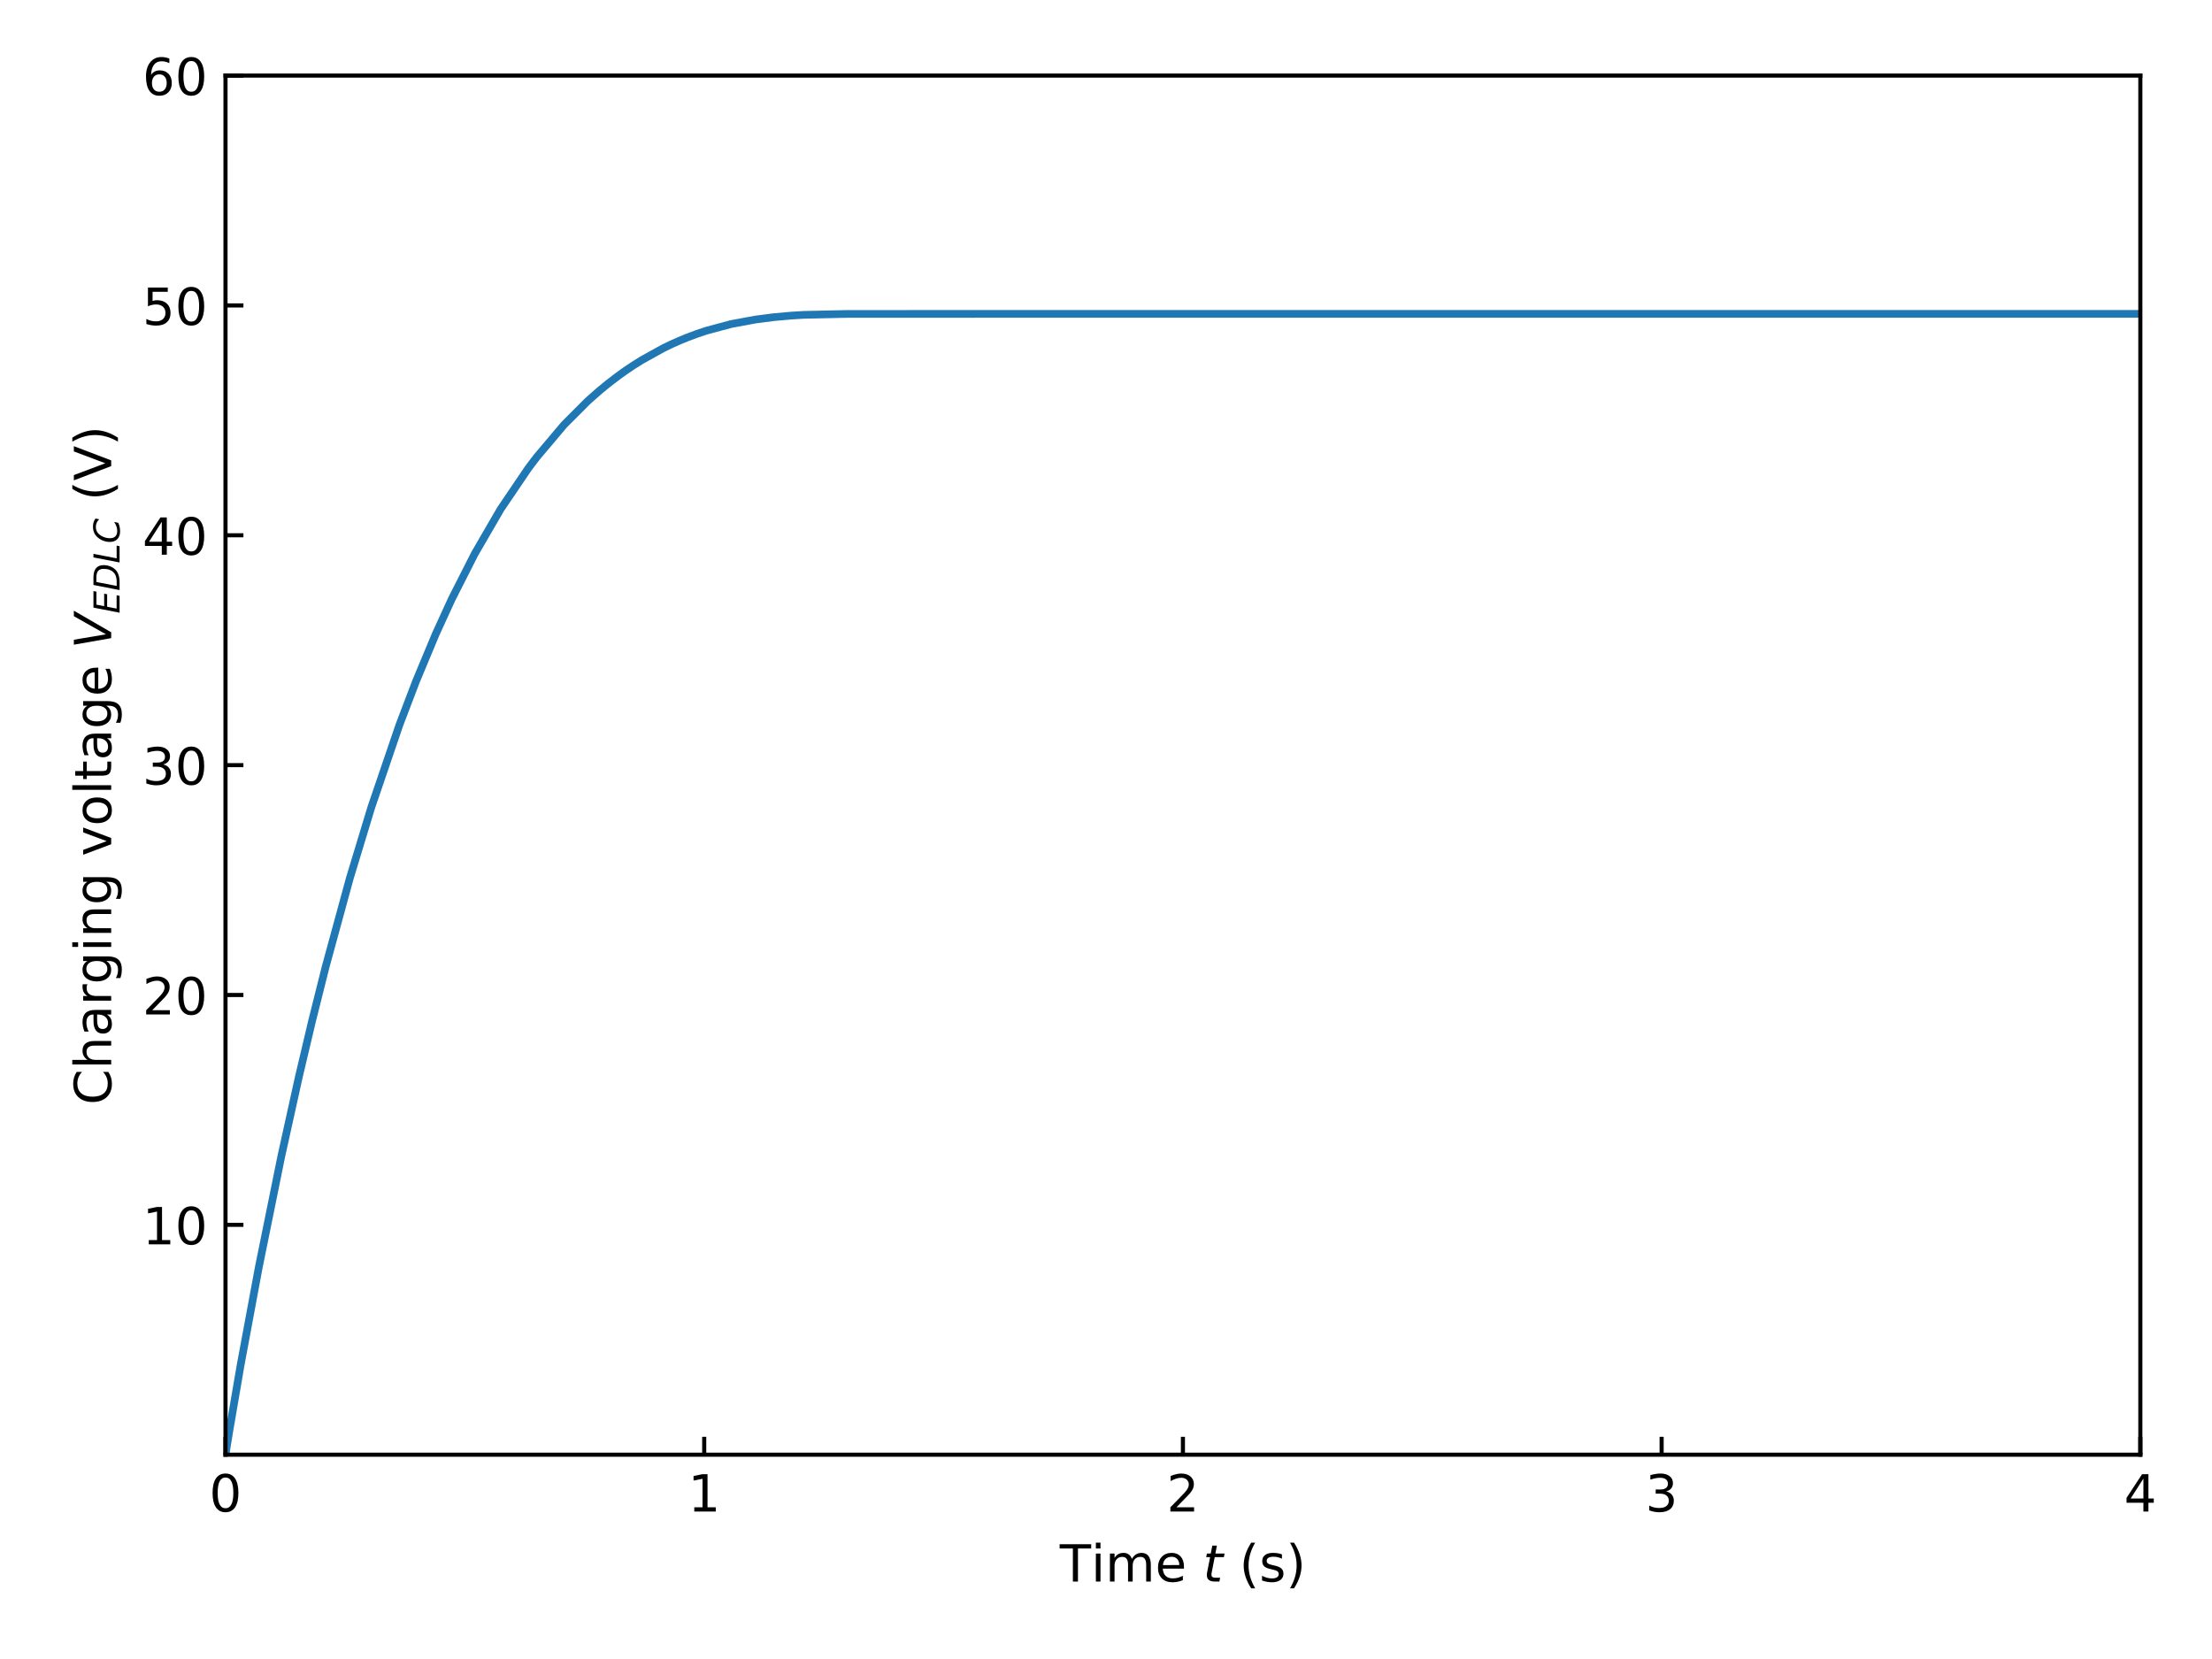
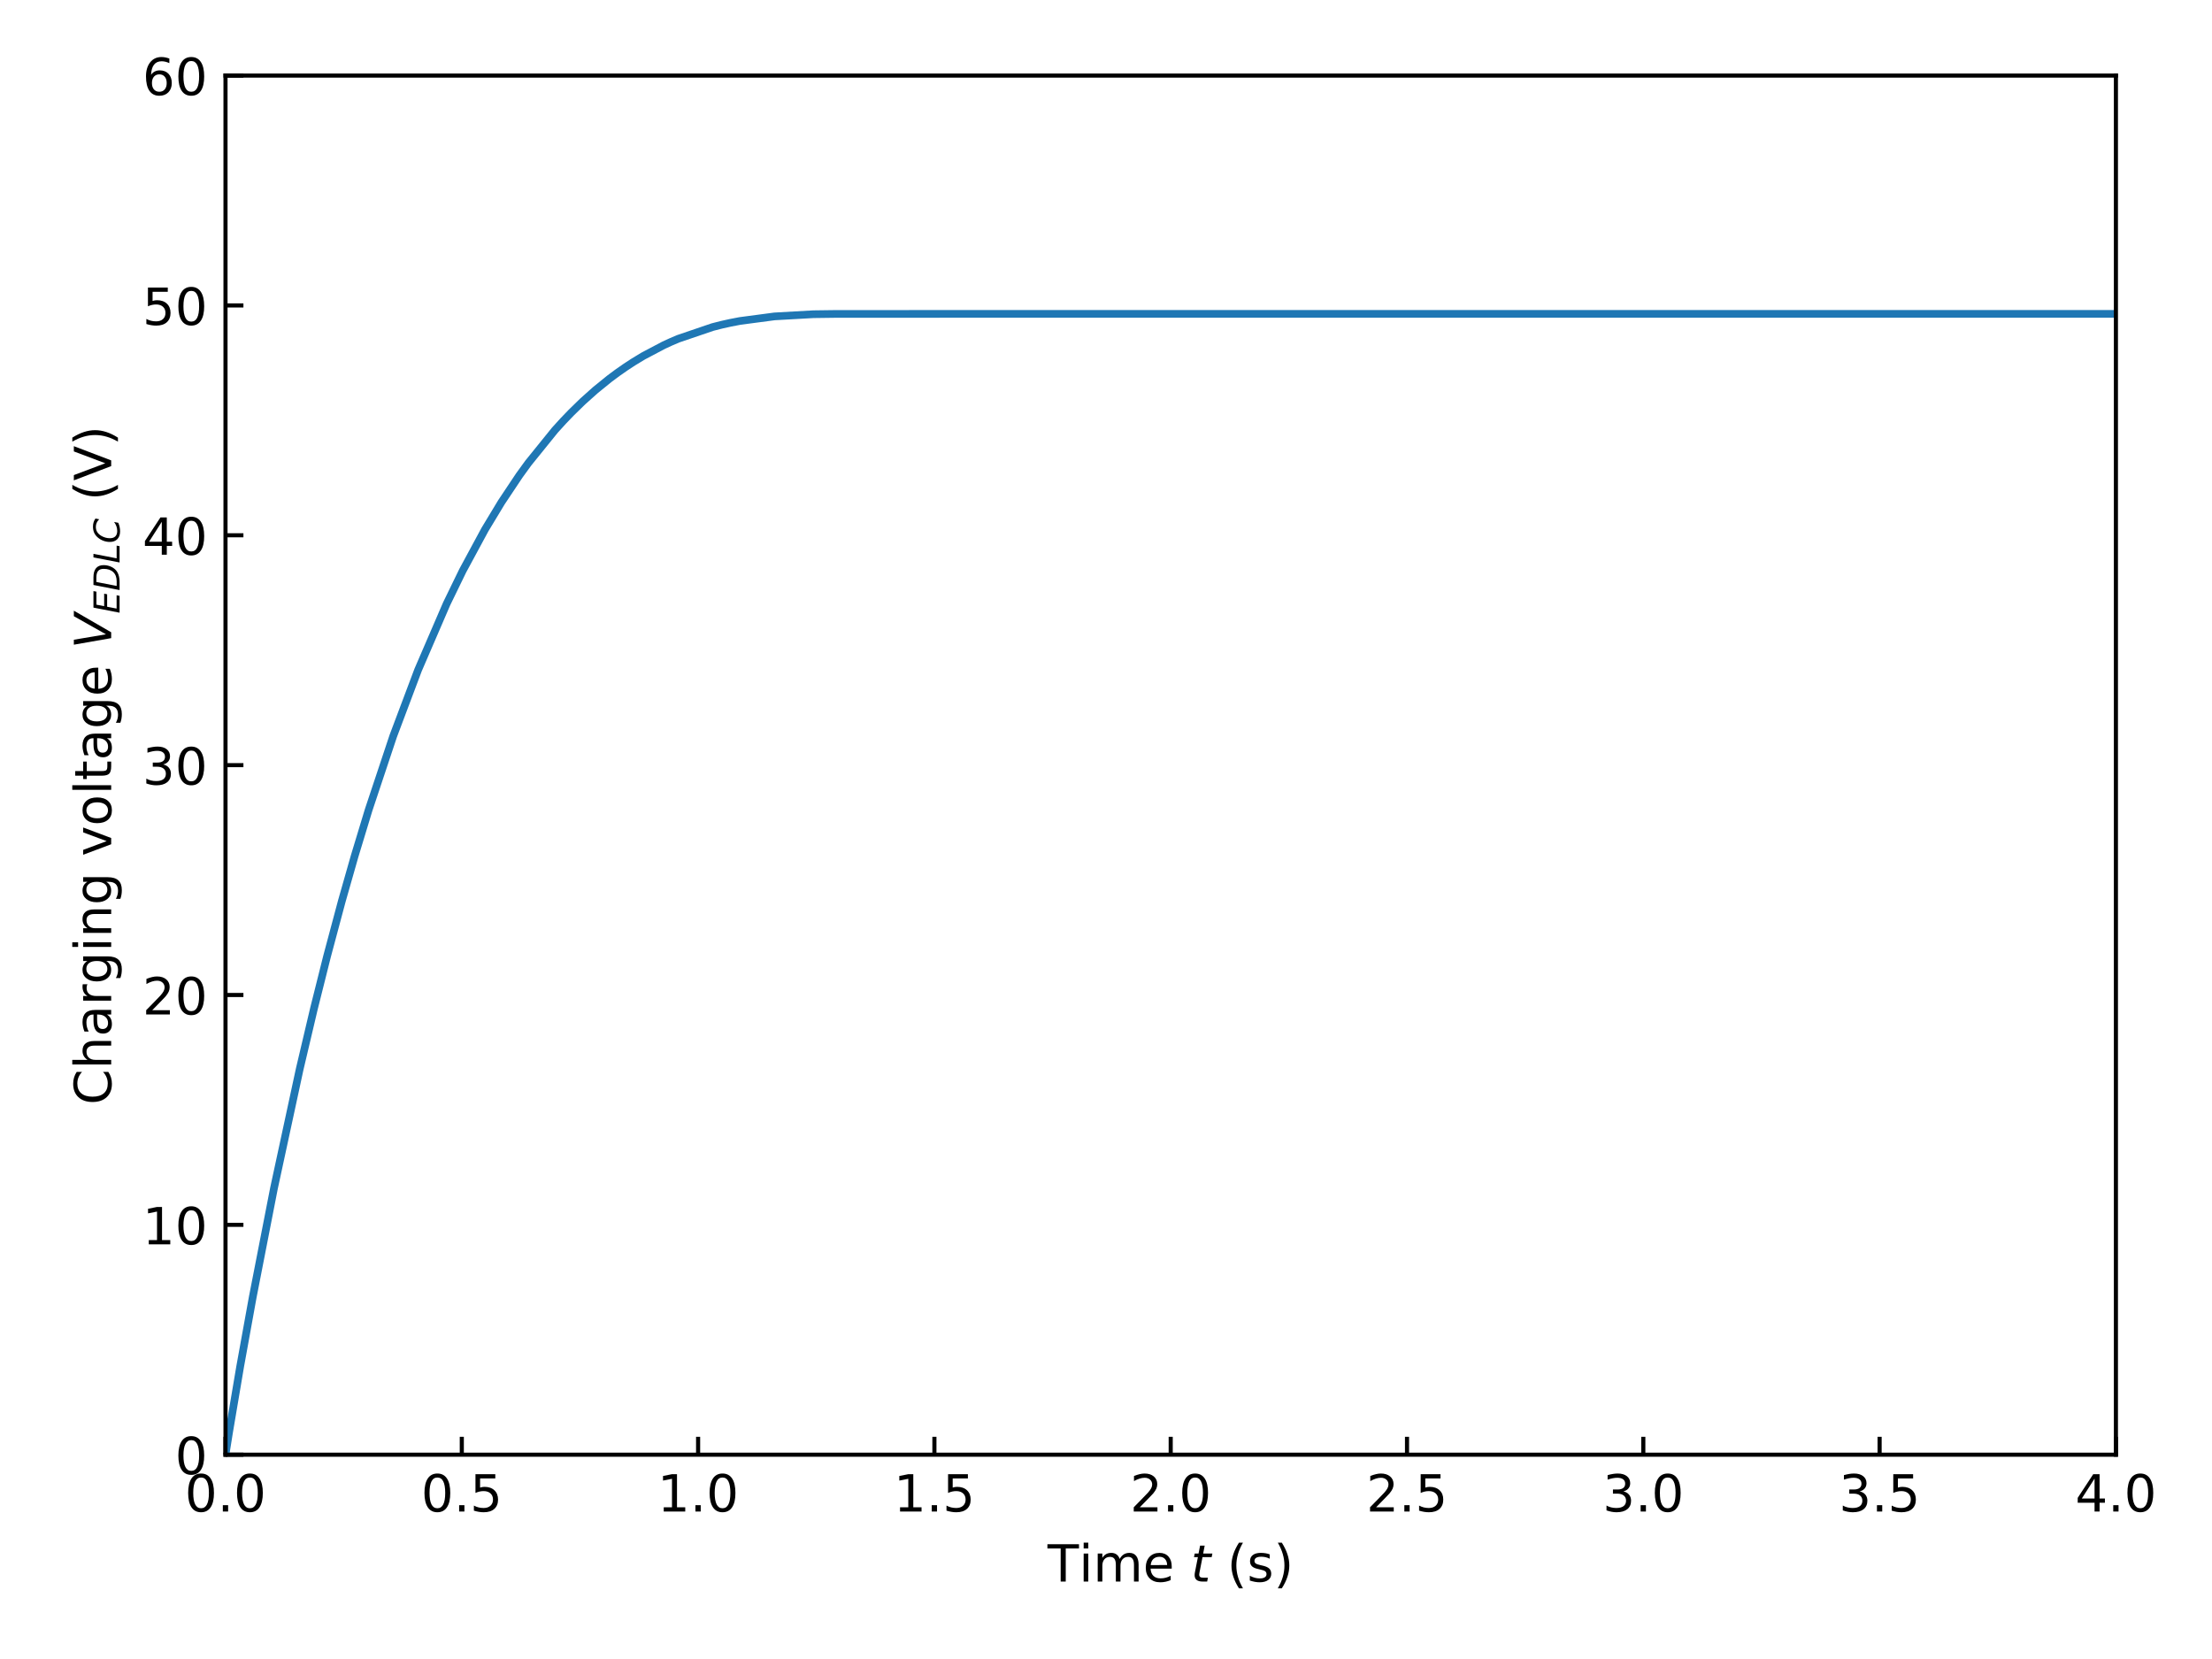
<svg xmlns="http://www.w3.org/2000/svg" xmlns:xlink="http://www.w3.org/1999/xlink" width="432pt" height="324pt" viewBox="0 0 432 324" version="1.1">
  <defs>
    <style type="text/css">*{stroke-linejoin: round; stroke-linecap: butt}</style>
  </defs>
  <g id="figure_1">
    <g id="patch_1">
      <path d="M 0 324  L 432 324  L 432 0  L 0 0  z " style="fill: #ffffff" />
    </g>
    <g id="axes_1">
      <g id="patch_2">
-         <path d="M 44.04 284.1  L 418.005 284.1  L 418.005 14.76  L 44.04 14.76  z " style="fill: #ffffff" />
+         <path d="M 44.04 284.1  L 413.235 284.1  L 413.235 14.76  L 44.04 14.76  z " style="fill: #ffffff" />
      </g>
      <g id="matplotlib.axis_1">
        <g id="xtick_1">
          <g id="line2d_1">
            <defs>
-               <path id="m09f9d33867" d="M 0 0  L 0 -3.5  " style="stroke: #000000; stroke-width: 0.8" />
+               <path id="m2188631bed" d="M 0 0  L 0 -3.5  " style="stroke: #000000; stroke-width: 0.8" />
            </defs>
            <g>
-               <use xlink:href="#m09f9d33867" x="44.04" y="284.1" style="stroke: #000000; stroke-width: 0.8" />
+               <use xlink:href="#m2188631bed" x="44.04" y="284.1" style="stroke: #000000; stroke-width: 0.8" />
            </g>
          </g>
          <g id="text_1">
-             <g transform="translate(40.85875 295.1984) scale(0.1 -0.1)">
+             <g transform="translate(36.08844 295.1984) scale(0.1 -0.1)">
              <defs>
                <path id="DejaVuSans-30" d="M 2034 4250  Q 1547 4250 1301 3770  Q 1056 3291 1056 2328  Q 1056 1369 1301 889  Q 1547 409 2034 409  Q 2525 409 2770 889  Q 3016 1369 3016 2328  Q 3016 3291 2770 3770  Q 2525 4250 2034 4250  z M 2034 4750  Q 2819 4750 3233 4129  Q 3647 3509 3647 2328  Q 3647 1150 3233 529  Q 2819 -91 2034 -91  Q 1250 -91 836 529  Q 422 1150 422 2328  Q 422 3509 836 4129  Q 1250 4750 2034 4750  z " transform="scale(0.015625)" />
+                 <path id="DejaVuSans-2e" d="M 684 794  L 1344 794  L 1344 0  L 684 0  L 684 794  z " transform="scale(0.015625)" />
              </defs>
              <use xlink:href="#DejaVuSans-30" />
+               <use xlink:href="#DejaVuSans-2e" transform="translate(63.62305 0)" />
+               <use xlink:href="#DejaVuSans-30" transform="translate(95.41016 0)" />
            </g>
          </g>
        </g>
        <g id="xtick_2">
          <g id="line2d_2">
            <g>
-               <use xlink:href="#m09f9d33867" x="137.531" y="284.1" style="stroke: #000000; stroke-width: 0.8" />
+               <use xlink:href="#m2188631bed" x="90.189" y="284.1" style="stroke: #000000; stroke-width: 0.8" />
            </g>
          </g>
          <g id="text_2">
-             <g transform="translate(134.35 295.1984) scale(0.1 -0.1)">
-               <defs>
-                 <path id="DejaVuSans-31" d="M 794 531  L 1825 531  L 1825 4091  L 703 3866  L 703 4441  L 1819 4666  L 2450 4666  L 2450 531  L 3481 531  L 3481 0  L 794 0  L 794 531  z " transform="scale(0.015625)" />
-               </defs>
-               <use xlink:href="#DejaVuSans-31" />
+             <g transform="translate(82.23781 295.1984) scale(0.1 -0.1)">
+               <defs>
+                 <path id="DejaVuSans-35" d="M 691 4666  L 3169 4666  L 3169 4134  L 1269 4134  L 1269 2991  Q 1406 3038 1543 3061  Q 1681 3084 1819 3084  Q 2600 3084 3056 2656  Q 3513 2228 3513 1497  Q 3513 744 3044 326  Q 2575 -91 1722 -91  Q 1428 -91 1123 -41  Q 819 9 494 109  L 494 744  Q 775 591 1075 516  Q 1375 441 1709 441  Q 2250 441 2565 725  Q 2881 1009 2881 1497  Q 2881 1984 2565 2268  Q 2250 2553 1709 2553  Q 1456 2553 1204 2497  Q 953 2441 691 2322  L 691 4666  z " transform="scale(0.015625)" />
+               </defs>
+               <use xlink:href="#DejaVuSans-30" />
+               <use xlink:href="#DejaVuSans-2e" transform="translate(63.62305 0)" />
+               <use xlink:href="#DejaVuSans-35" transform="translate(95.41016 0)" />
            </g>
          </g>
        </g>
        <g id="xtick_3">
          <g id="line2d_3">
            <g>
-               <use xlink:href="#m09f9d33867" x="231.023" y="284.1" style="stroke: #000000; stroke-width: 0.8" />
+               <use xlink:href="#m2188631bed" x="136.339" y="284.1" style="stroke: #000000; stroke-width: 0.8" />
            </g>
          </g>
          <g id="text_3">
-             <g transform="translate(227.8413 295.1984) scale(0.1 -0.1)">
-               <defs>
-                 <path id="DejaVuSans-32" d="M 1228 531  L 3431 531  L 3431 0  L 469 0  L 469 531  Q 828 903 1448 1529  Q 2069 2156 2228 2338  Q 2531 2678 2651 2914  Q 2772 3150 2772 3378  Q 2772 3750 2511 3984  Q 2250 4219 1831 4219  Q 1534 4219 1204 4116  Q 875 4013 500 3803  L 500 4441  Q 881 4594 1212 4672  Q 1544 4750 1819 4750  Q 2544 4750 2975 4387  Q 3406 4025 3406 3419  Q 3406 3131 3298 2873  Q 3191 2616 2906 2266  Q 2828 2175 2409 1742  Q 1991 1309 1228 531  z " transform="scale(0.015625)" />
-               </defs>
-               <use xlink:href="#DejaVuSans-32" />
+             <g transform="translate(128.3872 295.1984) scale(0.1 -0.1)">
+               <defs>
+                 <path id="DejaVuSans-31" d="M 794 531  L 1825 531  L 1825 4091  L 703 3866  L 703 4441  L 1819 4666  L 2450 4666  L 2450 531  L 3481 531  L 3481 0  L 794 0  L 794 531  z " transform="scale(0.015625)" />
+               </defs>
+               <use xlink:href="#DejaVuSans-31" />
+               <use xlink:href="#DejaVuSans-2e" transform="translate(63.62305 0)" />
+               <use xlink:href="#DejaVuSans-30" transform="translate(95.41016 0)" />
            </g>
          </g>
        </g>
        <g id="xtick_4">
          <g id="line2d_4">
            <g>
-               <use xlink:href="#m09f9d33867" x="324.514" y="284.1" style="stroke: #000000; stroke-width: 0.8" />
+               <use xlink:href="#m2188631bed" x="182.488" y="284.1" style="stroke: #000000; stroke-width: 0.8" />
            </g>
          </g>
          <g id="text_4">
-             <g transform="translate(321.3325 295.1984) scale(0.1 -0.1)">
-               <defs>
-                 <path id="DejaVuSans-33" d="M 2597 2516  Q 3050 2419 3304 2112  Q 3559 1806 3559 1356  Q 3559 666 3084 287  Q 2609 -91 1734 -91  Q 1441 -91 1130 -33  Q 819 25 488 141  L 488 750  Q 750 597 1062 519  Q 1375 441 1716 441  Q 2309 441 2620 675  Q 2931 909 2931 1356  Q 2931 1769 2642 2001  Q 2353 2234 1838 2234  L 1294 2234  L 1294 2753  L 1863 2753  Q 2328 2753 2575 2939  Q 2822 3125 2822 3475  Q 2822 3834 2567 4026  Q 2313 4219 1838 4219  Q 1578 4219 1281 4162  Q 984 4106 628 3988  L 628 4550  Q 988 4650 1302 4700  Q 1616 4750 1894 4750  Q 2613 4750 3031 4423  Q 3450 4097 3450 3541  Q 3450 3153 3228 2886  Q 3006 2619 2597 2516  z " transform="scale(0.015625)" />
-               </defs>
-               <use xlink:href="#DejaVuSans-33" />
+             <g transform="translate(174.5366 295.1984) scale(0.1 -0.1)">
+               <use xlink:href="#DejaVuSans-31" />
+               <use xlink:href="#DejaVuSans-2e" transform="translate(63.62305 0)" />
+               <use xlink:href="#DejaVuSans-35" transform="translate(95.41016 0)" />
            </g>
          </g>
        </g>
        <g id="xtick_5">
          <g id="line2d_5">
            <g>
-               <use xlink:href="#m09f9d33867" x="418.005" y="284.1" style="stroke: #000000; stroke-width: 0.8" />
+               <use xlink:href="#m2188631bed" x="228.637" y="284.1" style="stroke: #000000; stroke-width: 0.8" />
            </g>
          </g>
          <g id="text_5">
-             <g transform="translate(414.8238 295.1984) scale(0.1 -0.1)">
+             <g transform="translate(220.6859 295.1984) scale(0.1 -0.1)">
+               <defs>
+                 <path id="DejaVuSans-32" d="M 1228 531  L 3431 531  L 3431 0  L 469 0  L 469 531  Q 828 903 1448 1529  Q 2069 2156 2228 2338  Q 2531 2678 2651 2914  Q 2772 3150 2772 3378  Q 2772 3750 2511 3984  Q 2250 4219 1831 4219  Q 1534 4219 1204 4116  Q 875 4013 500 3803  L 500 4441  Q 881 4594 1212 4672  Q 1544 4750 1819 4750  Q 2544 4750 2975 4387  Q 3406 4025 3406 3419  Q 3406 3131 3298 2873  Q 3191 2616 2906 2266  Q 2828 2175 2409 1742  Q 1991 1309 1228 531  z " transform="scale(0.015625)" />
+               </defs>
+               <use xlink:href="#DejaVuSans-32" />
+               <use xlink:href="#DejaVuSans-2e" transform="translate(63.62305 0)" />
+               <use xlink:href="#DejaVuSans-30" transform="translate(95.41016 0)" />
+             </g>
+           </g>
+         </g>
+         <g id="xtick_6">
+           <g id="line2d_6">
+             <g>
+               <use xlink:href="#m2188631bed" x="274.787" y="284.1" style="stroke: #000000; stroke-width: 0.8" />
+             </g>
+           </g>
+           <g id="text_6">
+             <g transform="translate(266.8353 295.1984) scale(0.1 -0.1)">
+               <use xlink:href="#DejaVuSans-32" />
+               <use xlink:href="#DejaVuSans-2e" transform="translate(63.62305 0)" />
+               <use xlink:href="#DejaVuSans-35" transform="translate(95.41016 0)" />
+             </g>
+           </g>
+         </g>
+         <g id="xtick_7">
+           <g id="line2d_7">
+             <g>
+               <use xlink:href="#m2188631bed" x="320.936" y="284.1" style="stroke: #000000; stroke-width: 0.8" />
+             </g>
+           </g>
+           <g id="text_7">
+             <g transform="translate(312.9847 295.1984) scale(0.1 -0.1)">
+               <defs>
+                 <path id="DejaVuSans-33" d="M 2597 2516  Q 3050 2419 3304 2112  Q 3559 1806 3559 1356  Q 3559 666 3084 287  Q 2609 -91 1734 -91  Q 1441 -91 1130 -33  Q 819 25 488 141  L 488 750  Q 750 597 1062 519  Q 1375 441 1716 441  Q 2309 441 2620 675  Q 2931 909 2931 1356  Q 2931 1769 2642 2001  Q 2353 2234 1838 2234  L 1294 2234  L 1294 2753  L 1863 2753  Q 2328 2753 2575 2939  Q 2822 3125 2822 3475  Q 2822 3834 2567 4026  Q 2313 4219 1838 4219  Q 1578 4219 1281 4162  Q 984 4106 628 3988  L 628 4550  Q 988 4650 1302 4700  Q 1616 4750 1894 4750  Q 2613 4750 3031 4423  Q 3450 4097 3450 3541  Q 3450 3153 3228 2886  Q 3006 2619 2597 2516  z " transform="scale(0.015625)" />
+               </defs>
+               <use xlink:href="#DejaVuSans-33" />
+               <use xlink:href="#DejaVuSans-2e" transform="translate(63.62305 0)" />
+               <use xlink:href="#DejaVuSans-30" transform="translate(95.41016 0)" />
+             </g>
+           </g>
+         </g>
+         <g id="xtick_8">
+           <g id="line2d_8">
+             <g>
+               <use xlink:href="#m2188631bed" x="367.086" y="284.1" style="stroke: #000000; stroke-width: 0.8" />
+             </g>
+           </g>
+           <g id="text_8">
+             <g transform="translate(359.1341 295.1984) scale(0.1 -0.1)">
+               <use xlink:href="#DejaVuSans-33" />
+               <use xlink:href="#DejaVuSans-2e" transform="translate(63.62305 0)" />
+               <use xlink:href="#DejaVuSans-35" transform="translate(95.41016 0)" />
+             </g>
+           </g>
+         </g>
+         <g id="xtick_9">
+           <g id="line2d_9">
+             <g>
+               <use xlink:href="#m2188631bed" x="413.235" y="284.1" style="stroke: #000000; stroke-width: 0.8" />
+             </g>
+           </g>
+           <g id="text_9">
+             <g transform="translate(405.2834 295.1984) scale(0.1 -0.1)">
              <defs>
                <path id="DejaVuSans-34" d="M 2419 4116  L 825 1625  L 2419 1625  L 2419 4116  z M 2253 4666  L 3047 4666  L 3047 1625  L 3713 1625  L 3713 1100  L 3047 1100  L 3047 0  L 2419 0  L 2419 1100  L 313 1100  L 313 1709  L 2253 4666  z " transform="scale(0.015625)" />
              </defs>
              <use xlink:href="#DejaVuSans-34" />
-             </g>
-           </g>
-         </g>
-         <g id="text_6">
-           <g transform="translate(206.9725 308.8766) scale(0.1 -0.1)">
+               <use xlink:href="#DejaVuSans-2e" transform="translate(63.62305 0)" />
+               <use xlink:href="#DejaVuSans-30" transform="translate(95.41016 0)" />
+             </g>
+           </g>
+         </g>
+         <g id="text_10">
+           <g transform="translate(204.5875 308.8766) scale(0.1 -0.1)">
            <defs>
              <path id="DejaVuSans-54" d="M -19 4666  L 3928 4666  L 3928 4134  L 2272 4134  L 2272 0  L 1638 0  L 1638 4134  L -19 4134  L -19 4666  z " transform="scale(0.015625)" />
              <path id="DejaVuSans-69" d="M 603 3500  L 1178 3500  L 1178 0  L 603 0  L 603 3500  z M 603 4863  L 1178 4863  L 1178 4134  L 603 4134  L 603 4863  z " transform="scale(0.015625)" />
              <path id="DejaVuSans-6d" d="M 3328 2828  Q 3544 3216 3844 3400  Q 4144 3584 4550 3584  Q 5097 3584 5394 3201  Q 5691 2819 5691 2113  L 5691 0  L 5113 0  L 5113 2094  Q 5113 2597 4934 2840  Q 4756 3084 4391 3084  Q 3944 3084 3684 2787  Q 3425 2491 3425 1978  L 3425 0  L 2847 0  L 2847 2094  Q 2847 2600 2669 2842  Q 2491 3084 2119 3084  Q 1678 3084 1418 2786  Q 1159 2488 1159 1978  L 1159 0  L 581 0  L 581 3500  L 1159 3500  L 1159 2956  Q 1356 3278 1631 3431  Q 1906 3584 2284 3584  Q 2666 3584 2933 3390  Q 3200 3197 3328 2828  z " transform="scale(0.015625)" />
              <path id="DejaVuSans-65" d="M 3597 1894  L 3597 1613  L 953 1613  Q 991 1019 1311 708  Q 1631 397 2203 397  Q 2534 397 2845 478  Q 3156 559 3463 722  L 3463 178  Q 3153 47 2828 -22  Q 2503 -91 2169 -91  Q 1331 -91 842 396  Q 353 884 353 1716  Q 353 2575 817 3079  Q 1281 3584 2069 3584  Q 2775 3584 3186 3129  Q 3597 2675 3597 1894  z M 3022 2063  Q 3016 2534 2758 2815  Q 2500 3097 2075 3097  Q 1594 3097 1305 2825  Q 1016 2553 972 2059  L 3022 2063  z " transform="scale(0.015625)" />
              <path id="DejaVuSans-20" transform="scale(0.015625)" />
              <path id="DejaVuSans-Oblique-74" d="M 2706 3500  L 2619 3053  L 1472 3053  L 1100 1153  Q 1081 1047 1072 975  Q 1063 903 1063 863  Q 1063 663 1183 572  Q 1303 481 1569 481  L 2150 481  L 2053 0  L 1503 0  Q 991 0 739 200  Q 488 400 488 806  Q 488 878 497 964  Q 506 1050 525 1153  L 897 3053  L 409 3053  L 500 3500  L 978 3500  L 1172 4494  L 1747 4494  L 1556 3500  L 2706 3500  z " transform="scale(0.015625)" />
              <path id="DejaVuSans-28" d="M 1984 4856  Q 1566 4138 1362 3434  Q 1159 2731 1159 2009  Q 1159 1288 1364 580  Q 1569 -128 1984 -844  L 1484 -844  Q 1016 -109 783 600  Q 550 1309 550 2009  Q 550 2706 781 3412  Q 1013 4119 1484 4856  L 1984 4856  z " transform="scale(0.015625)" />
              <path id="DejaVuSans-73" d="M 2834 3397  L 2834 2853  Q 2591 2978 2328 3040  Q 2066 3103 1784 3103  Q 1356 3103 1142 2972  Q 928 2841 928 2578  Q 928 2378 1081 2264  Q 1234 2150 1697 2047  L 1894 2003  Q 2506 1872 2764 1633  Q 3022 1394 3022 966  Q 3022 478 2636 193  Q 2250 -91 1575 -91  Q 1294 -91 989 -36  Q 684 19 347 128  L 347 722  Q 666 556 975 473  Q 1284 391 1588 391  Q 1994 391 2212 530  Q 2431 669 2431 922  Q 2431 1156 2273 1281  Q 2116 1406 1581 1522  L 1381 1569  Q 847 1681 609 1914  Q 372 2147 372 2553  Q 372 3047 722 3315  Q 1072 3584 1716 3584  Q 2034 3584 2315 3537  Q 2597 3491 2834 3397  z " transform="scale(0.015625)" />
              <path id="DejaVuSans-29" d="M 513 4856  L 1013 4856  Q 1481 4119 1714 3412  Q 1947 2706 1947 2009  Q 1947 1309 1714 600  Q 1481 -109 1013 -844  L 513 -844  Q 928 -128 1133 580  Q 1338 1288 1338 2009  Q 1338 2731 1133 3434  Q 928 4138 513 4856  z " transform="scale(0.015625)" />
            </defs>
            <use xlink:href="#DejaVuSans-54" transform="translate(0 0.015625)" />
            <use xlink:href="#DejaVuSans-69" transform="translate(61.08398 0.015625)" />
            <use xlink:href="#DejaVuSans-6d" transform="translate(88.86719 0.015625)" />
            <use xlink:href="#DejaVuSans-65" transform="translate(186.2793 0.015625)" />
            <use xlink:href="#DejaVuSans-20" transform="translate(247.8027 0.015625)" />
            <use xlink:href="#DejaVuSans-Oblique-74" transform="translate(279.5898 0.015625)" />
            <use xlink:href="#DejaVuSans-20" transform="translate(318.7988 0.015625)" />
            <use xlink:href="#DejaVuSans-28" transform="translate(350.5859 0.015625)" />
            <use xlink:href="#DejaVuSans-73" transform="translate(389.5996 0.015625)" />
            <use xlink:href="#DejaVuSans-29" transform="translate(441.6992 0.015625)" />
          </g>
        </g>
      </g>
      <g id="matplotlib.axis_2">
        <g id="ytick_1">
-           <g id="line2d_6">
+           <g id="line2d_10">
            <defs>
-               <path id="m8c3fbbca9b" d="M 0 0  L 3.5 0  " style="stroke: #000000; stroke-width: 0.8" />
+               <path id="mc5e9c8a123" d="M 0 0  L 3.5 0  " style="stroke: #000000; stroke-width: 0.8" />
            </defs>
            <g>
-               <use xlink:href="#m8c3fbbca9b" x="44.04" y="239.21" style="stroke: #000000; stroke-width: 0.8" />
-             </g>
-           </g>
-           <g id="text_7">
+               <use xlink:href="#mc5e9c8a123" x="44.04" y="284.1" style="stroke: #000000; stroke-width: 0.8" />
+             </g>
+           </g>
+           <g id="text_11">
+             <g transform="translate(34.1775 287.8992) scale(0.1 -0.1)">
+               <use xlink:href="#DejaVuSans-30" />
+             </g>
+           </g>
+         </g>
+         <g id="ytick_2">
+           <g id="line2d_11">
+             <g>
+               <use xlink:href="#mc5e9c8a123" x="44.04" y="239.21" style="stroke: #000000; stroke-width: 0.8" />
+             </g>
+           </g>
+           <g id="text_12">
            <g transform="translate(27.815 243.0092) scale(0.1 -0.1)">
              <use xlink:href="#DejaVuSans-31" />
-               <use xlink:href="#DejaVuSans-30" x="63.623" />
-             </g>
-           </g>
-         </g>
-         <g id="ytick_2">
-           <g id="line2d_7">
-             <g>
-               <use xlink:href="#m8c3fbbca9b" x="44.04" y="194.32" style="stroke: #000000; stroke-width: 0.8" />
-             </g>
-           </g>
-           <g id="text_8">
+               <use xlink:href="#DejaVuSans-30" transform="translate(63.62305 0)" />
+             </g>
+           </g>
+         </g>
+         <g id="ytick_3">
+           <g id="line2d_12">
+             <g>
+               <use xlink:href="#mc5e9c8a123" x="44.04" y="194.32" style="stroke: #000000; stroke-width: 0.8" />
+             </g>
+           </g>
+           <g id="text_13">
            <g transform="translate(27.815 198.1192) scale(0.1 -0.1)">
              <use xlink:href="#DejaVuSans-32" />
-               <use xlink:href="#DejaVuSans-30" x="63.623" />
-             </g>
-           </g>
-         </g>
-         <g id="ytick_3">
-           <g id="line2d_8">
-             <g>
-               <use xlink:href="#m8c3fbbca9b" x="44.04" y="149.43" style="stroke: #000000; stroke-width: 0.8" />
-             </g>
-           </g>
-           <g id="text_9">
+               <use xlink:href="#DejaVuSans-30" transform="translate(63.62305 0)" />
+             </g>
+           </g>
+         </g>
+         <g id="ytick_4">
+           <g id="line2d_13">
+             <g>
+               <use xlink:href="#mc5e9c8a123" x="44.04" y="149.43" style="stroke: #000000; stroke-width: 0.8" />
+             </g>
+           </g>
+           <g id="text_14">
            <g transform="translate(27.815 153.2292) scale(0.1 -0.1)">
              <use xlink:href="#DejaVuSans-33" />
-               <use xlink:href="#DejaVuSans-30" x="63.623" />
-             </g>
-           </g>
-         </g>
-         <g id="ytick_4">
-           <g id="line2d_9">
-             <g>
-               <use xlink:href="#m8c3fbbca9b" x="44.04" y="104.54" style="stroke: #000000; stroke-width: 0.8" />
-             </g>
-           </g>
-           <g id="text_10">
+               <use xlink:href="#DejaVuSans-30" transform="translate(63.62305 0)" />
+             </g>
+           </g>
+         </g>
+         <g id="ytick_5">
+           <g id="line2d_14">
+             <g>
+               <use xlink:href="#mc5e9c8a123" x="44.04" y="104.54" style="stroke: #000000; stroke-width: 0.8" />
+             </g>
+           </g>
+           <g id="text_15">
            <g transform="translate(27.815 108.3392) scale(0.1 -0.1)">
              <use xlink:href="#DejaVuSans-34" />
-               <use xlink:href="#DejaVuSans-30" x="63.623" />
-             </g>
-           </g>
-         </g>
-         <g id="ytick_5">
-           <g id="line2d_10">
-             <g>
-               <use xlink:href="#m8c3fbbca9b" x="44.04" y="59.65" style="stroke: #000000; stroke-width: 0.8" />
-             </g>
-           </g>
-           <g id="text_11">
+               <use xlink:href="#DejaVuSans-30" transform="translate(63.62305 0)" />
+             </g>
+           </g>
+         </g>
+         <g id="ytick_6">
+           <g id="line2d_15">
+             <g>
+               <use xlink:href="#mc5e9c8a123" x="44.04" y="59.65" style="stroke: #000000; stroke-width: 0.8" />
+             </g>
+           </g>
+           <g id="text_16">
            <g transform="translate(27.815 63.44922) scale(0.1 -0.1)">
-               <defs>
-                 <path id="DejaVuSans-35" d="M 691 4666  L 3169 4666  L 3169 4134  L 1269 4134  L 1269 2991  Q 1406 3038 1543 3061  Q 1681 3084 1819 3084  Q 2600 3084 3056 2656  Q 3513 2228 3513 1497  Q 3513 744 3044 326  Q 2575 -91 1722 -91  Q 1428 -91 1123 -41  Q 819 9 494 109  L 494 744  Q 775 591 1075 516  Q 1375 441 1709 441  Q 2250 441 2565 725  Q 2881 1009 2881 1497  Q 2881 1984 2565 2268  Q 2250 2553 1709 2553  Q 1456 2553 1204 2497  Q 953 2441 691 2322  L 691 4666  z " transform="scale(0.015625)" />
-               </defs>
              <use xlink:href="#DejaVuSans-35" />
-               <use xlink:href="#DejaVuSans-30" x="63.623" />
-             </g>
-           </g>
-         </g>
-         <g id="ytick_6">
-           <g id="line2d_11">
-             <g>
-               <use xlink:href="#m8c3fbbca9b" x="44.04" y="14.76" style="stroke: #000000; stroke-width: 0.8" />
-             </g>
-           </g>
-           <g id="text_12">
+               <use xlink:href="#DejaVuSans-30" transform="translate(63.62305 0)" />
+             </g>
+           </g>
+         </g>
+         <g id="ytick_7">
+           <g id="line2d_16">
+             <g>
+               <use xlink:href="#mc5e9c8a123" x="44.04" y="14.76" style="stroke: #000000; stroke-width: 0.8" />
+             </g>
+           </g>
+           <g id="text_17">
            <g transform="translate(27.815 18.55922) scale(0.1 -0.1)">
              <defs>
                <path id="DejaVuSans-36" d="M 2113 2584  Q 1688 2584 1439 2293  Q 1191 2003 1191 1497  Q 1191 994 1439 701  Q 1688 409 2113 409  Q 2538 409 2786 701  Q 3034 994 3034 1497  Q 3034 2003 2786 2293  Q 2538 2584 2113 2584  z M 3366 4563  L 3366 3988  Q 3128 4100 2886 4159  Q 2644 4219 2406 4219  Q 1781 4219 1451 3797  Q 1122 3375 1075 2522  Q 1259 2794 1537 2939  Q 1816 3084 2150 3084  Q 2853 3084 3261 2657  Q 3669 2231 3669 1497  Q 3669 778 3244 343  Q 2819 -91 2113 -91  Q 1303 -91 875 529  Q 447 1150 447 2328  Q 447 3434 972 4092  Q 1497 4750 2381 4750  Q 2619 4750 2861 4703  Q 3103 4656 3366 4563  z " transform="scale(0.015625)" />
              </defs>
              <use xlink:href="#DejaVuSans-36" />
-               <use xlink:href="#DejaVuSans-30" x="63.623" />
-             </g>
-           </g>
-         </g>
-         <g id="text_13">
+               <use xlink:href="#DejaVuSans-30" transform="translate(63.62305 0)" />
+             </g>
+           </g>
+         </g>
+         <g id="text_18">
          <g transform="translate(21.715 215.78) rotate(-90) scale(0.1 -0.1)">
            <defs>
              <path id="DejaVuSans-43" d="M 4122 4306  L 4122 3641  Q 3803 3938 3442 4084  Q 3081 4231 2675 4231  Q 1875 4231 1450 3742  Q 1025 3253 1025 2328  Q 1025 1406 1450 917  Q 1875 428 2675 428  Q 3081 428 3442 575  Q 3803 722 4122 1019  L 4122 359  Q 3791 134 3420 21  Q 3050 -91 2638 -91  Q 1578 -91 968 557  Q 359 1206 359 2328  Q 359 3453 968 4101  Q 1578 4750 2638 4750  Q 3056 4750 3426 4639  Q 3797 4528 4122 4306  z " transform="scale(0.015625)" />
              <path id="DejaVuSans-68" d="M 3513 2113  L 3513 0  L 2938 0  L 2938 2094  Q 2938 2591 2744 2837  Q 2550 3084 2163 3084  Q 1697 3084 1428 2787  Q 1159 2491 1159 1978  L 1159 0  L 581 0  L 581 4863  L 1159 4863  L 1159 2956  Q 1366 3272 1645 3428  Q 1925 3584 2291 3584  Q 2894 3584 3203 3211  Q 3513 2838 3513 2113  z " transform="scale(0.015625)" />
              <path id="DejaVuSans-61" d="M 2194 1759  Q 1497 1759 1228 1600  Q 959 1441 959 1056  Q 959 750 1161 570  Q 1363 391 1709 391  Q 2188 391 2477 730  Q 2766 1069 2766 1631  L 2766 1759  L 2194 1759  z M 3341 1997  L 3341 0  L 2766 0  L 2766 531  Q 2569 213 2275 61  Q 1981 -91 1556 -91  Q 1019 -91 701 211  Q 384 513 384 1019  Q 384 1609 779 1909  Q 1175 2209 1959 2209  L 2766 2209  L 2766 2266  Q 2766 2663 2505 2880  Q 2244 3097 1772 3097  Q 1472 3097 1187 3025  Q 903 2953 641 2809  L 641 3341  Q 956 3463 1253 3523  Q 1550 3584 1831 3584  Q 2591 3584 2966 3190  Q 3341 2797 3341 1997  z " transform="scale(0.015625)" />
              <path id="DejaVuSans-72" d="M 2631 2963  Q 2534 3019 2420 3045  Q 2306 3072 2169 3072  Q 1681 3072 1420 2755  Q 1159 2438 1159 1844  L 1159 0  L 581 0  L 581 3500  L 1159 3500  L 1159 2956  Q 1341 3275 1631 3429  Q 1922 3584 2338 3584  Q 2397 3584 2469 3576  Q 2541 3569 2628 3553  L 2631 2963  z " transform="scale(0.015625)" />
              <path id="DejaVuSans-67" d="M 2906 1791  Q 2906 2416 2648 2759  Q 2391 3103 1925 3103  Q 1463 3103 1205 2759  Q 947 2416 947 1791  Q 947 1169 1205 825  Q 1463 481 1925 481  Q 2391 481 2648 825  Q 2906 1169 2906 1791  z M 3481 434  Q 3481 -459 3084 -895  Q 2688 -1331 1869 -1331  Q 1566 -1331 1297 -1286  Q 1028 -1241 775 -1147  L 775 -588  Q 1028 -725 1275 -790  Q 1522 -856 1778 -856  Q 2344 -856 2625 -561  Q 2906 -266 2906 331  L 2906 616  Q 2728 306 2450 153  Q 2172 0 1784 0  Q 1141 0 747 490  Q 353 981 353 1791  Q 353 2603 747 3093  Q 1141 3584 1784 3584  Q 2172 3584 2450 3431  Q 2728 3278 2906 2969  L 2906 3500  L 3481 3500  L 3481 434  z " transform="scale(0.015625)" />
              <path id="DejaVuSans-6e" d="M 3513 2113  L 3513 0  L 2938 0  L 2938 2094  Q 2938 2591 2744 2837  Q 2550 3084 2163 3084  Q 1697 3084 1428 2787  Q 1159 2491 1159 1978  L 1159 0  L 581 0  L 581 3500  L 1159 3500  L 1159 2956  Q 1366 3272 1645 3428  Q 1925 3584 2291 3584  Q 2894 3584 3203 3211  Q 3513 2838 3513 2113  z " transform="scale(0.015625)" />
              <path id="DejaVuSans-76" d="M 191 3500  L 800 3500  L 1894 563  L 2988 3500  L 3597 3500  L 2284 0  L 1503 0  L 191 3500  z " transform="scale(0.015625)" />
              <path id="DejaVuSans-6f" d="M 1959 3097  Q 1497 3097 1228 2736  Q 959 2375 959 1747  Q 959 1119 1226 758  Q 1494 397 1959 397  Q 2419 397 2687 759  Q 2956 1122 2956 1747  Q 2956 2369 2687 2733  Q 2419 3097 1959 3097  z M 1959 3584  Q 2709 3584 3137 3096  Q 3566 2609 3566 1747  Q 3566 888 3137 398  Q 2709 -91 1959 -91  Q 1206 -91 779 398  Q 353 888 353 1747  Q 353 2609 779 3096  Q 1206 3584 1959 3584  z " transform="scale(0.015625)" />
              <path id="DejaVuSans-6c" d="M 603 4863  L 1178 4863  L 1178 0  L 603 0  L 603 4863  z " transform="scale(0.015625)" />
              <path id="DejaVuSans-74" d="M 1172 4494  L 1172 3500  L 2356 3500  L 2356 3053  L 1172 3053  L 1172 1153  Q 1172 725 1289 603  Q 1406 481 1766 481  L 2356 481  L 2356 0  L 1766 0  Q 1100 0 847 248  Q 594 497 594 1153  L 594 3053  L 172 3053  L 172 3500  L 594 3500  L 594 4494  L 1172 4494  z " transform="scale(0.015625)" />
              <path id="DejaVuSans-Oblique-56" d="M 1319 0  L 500 4666  L 1119 4666  L 1797 653  L 4063 4666  L 4750 4666  L 2053 0  L 1319 0  z " transform="scale(0.015625)" />
              <path id="DejaVuSans-Oblique-45" d="M 1081 4666  L 4031 4666  L 3928 4134  L 1606 4134  L 1338 2753  L 3566 2753  L 3463 2222  L 1234 2222  L 909 531  L 3284 531  L 3181 0  L 172 0  L 1081 4666  z " transform="scale(0.015625)" />
              <path id="DejaVuSans-Oblique-44" d="M 1081 4666  L 2438 4666  Q 3519 4666 4070 4208  Q 4622 3750 4622 2847  Q 4622 2250 4412 1698  Q 4203 1147 3834 769  Q 3463 381 2891 190  Q 2319 0 1538 0  L 172 0  L 1081 4666  z M 1613 4147  L 909 519  L 1734 519  Q 2794 519 3375 1128  Q 3956 1738 3956 2847  Q 3956 3519 3581 3833  Q 3206 4147 2406 4147  L 1613 4147  z " transform="scale(0.015625)" />
              <path id="DejaVuSans-Oblique-4c" d="M 1075 4666  L 1709 4666  L 909 525  L 3181 525  L 3078 0  L 172 0  L 1075 4666  z " transform="scale(0.015625)" />
              <path id="DejaVuSans-Oblique-43" d="M 4447 4306  L 4319 3641  Q 4019 3944 3683 4091  Q 3347 4238 2956 4238  Q 2422 4238 2017 3981  Q 1613 3725 1319 3200  Q 1131 2863 1032 2486  Q 934 2109 934 1728  Q 934 1091 1264 756  Q 1594 422 2222 422  Q 2656 422 3056 561  Q 3456 700 3834 978  L 3688 231  Q 3316 72 2936 -9  Q 2556 -91 2175 -91  Q 1278 -91 773 396  Q 269 884 269 1753  Q 269 2309 461 2846  Q 653 3384 1013 3828  Q 1394 4300 1883 4525  Q 2372 4750 3022 4750  Q 3422 4750 3780 4639  Q 4138 4528 4447 4306  z " transform="scale(0.015625)" />
              <path id="DejaVuSans-56" d="M 1831 0  L 50 4666  L 709 4666  L 2188 738  L 3669 4666  L 4325 4666  L 2547 0  L 1831 0  z " transform="scale(0.015625)" />
            </defs>
            <use xlink:href="#DejaVuSans-43" transform="translate(0 0.015625)" />
            <use xlink:href="#DejaVuSans-68" transform="translate(69.82422 0.015625)" />
            <use xlink:href="#DejaVuSans-61" transform="translate(133.2031 0.015625)" />
            <use xlink:href="#DejaVuSans-72" transform="translate(194.4824 0.015625)" />
            <use xlink:href="#DejaVuSans-67" transform="translate(235.5957 0.015625)" />
            <use xlink:href="#DejaVuSans-69" transform="translate(299.0723 0.015625)" />
            <use xlink:href="#DejaVuSans-6e" transform="translate(326.8555 0.015625)" />
            <use xlink:href="#DejaVuSans-67" transform="translate(390.2344 0.015625)" />
            <use xlink:href="#DejaVuSans-20" transform="translate(453.7109 0.015625)" />
            <use xlink:href="#DejaVuSans-76" transform="translate(485.498 0.015625)" />
            <use xlink:href="#DejaVuSans-6f" transform="translate(544.6777 0.015625)" />
            <use xlink:href="#DejaVuSans-6c" transform="translate(605.8594 0.015625)" />
            <use xlink:href="#DejaVuSans-74" transform="translate(633.6426 0.015625)" />
            <use xlink:href="#DejaVuSans-61" transform="translate(672.8516 0.015625)" />
            <use xlink:href="#DejaVuSans-67" transform="translate(734.1309 0.015625)" />
            <use xlink:href="#DejaVuSans-65" transform="translate(797.6074 0.015625)" />
            <use xlink:href="#DejaVuSans-20" transform="translate(859.1309 0.015625)" />
            <use xlink:href="#DejaVuSans-Oblique-56" transform="translate(890.918 0.015625)" />
            <use xlink:href="#DejaVuSans-Oblique-45" transform="translate(959.3262 -16.39062) scale(0.7)" />
            <use xlink:href="#DejaVuSans-Oblique-44" transform="translate(1003.555 -16.39062) scale(0.7)" />
            <use xlink:href="#DejaVuSans-Oblique-4c" transform="translate(1057.456 -16.39062) scale(0.7)" />
            <use xlink:href="#DejaVuSans-Oblique-43" transform="translate(1096.455 -16.39062) scale(0.7)" />
            <use xlink:href="#DejaVuSans-20" transform="translate(1148.066 0.015625)" />
            <use xlink:href="#DejaVuSans-28" transform="translate(1179.854 0.015625)" />
            <use xlink:href="#DejaVuSans-56" transform="translate(1218.867 0.015625)" />
            <use xlink:href="#DejaVuSans-29" transform="translate(1287.275 0.015625)" />
          </g>
        </g>
      </g>
-       <g id="line2d_12">
-         <path d="M 44.04 284.078  L 44.76 279.623  L 47.022 266.431  L 50.556 247.426  L 54.95 225.771  L 58.354 210.368  L 60.953 199.369  L 63.608 188.78  L 68.32 171.512  L 72.517 157.671  L 78.005 141.579  L 81.24 133.081  L 85.083 123.866  L 88.224 117.002  L 92.721 108.139  L 97.769 99.437  L 103.183 91.446  L 104.791 89.318  L 110.194 82.919  L 114.804 78.305  L 117.085 76.291  L 118.786 74.896  L 120.806 73.357  L 122.245 72.33  L 123.657 71.384  L 125.312 70.342  L 129.491 68.023  L 131.155 67.219  L 132.688 66.537  L 134.25 65.896  L 136.073 65.215  L 137.952 64.585  L 142.776 63.287  L 147.516 62.409  L 151.087 61.943  L 154.481 61.64  L 156.931 61.491  L 165.541 61.307  L 204.415 61.3  L 418.014 61.3  L 418.014 61.3  " clip-path="url(#p43ec82c6f8)" style="fill: none; stroke: #1f77b4; stroke-width: 1.5; stroke-linecap: square" />
+       <g id="line2d_17">
+         <path d="M 44.04 284.078  L 44.76 279.566  L 46.91 266.85  L 49.366 253.294  L 53.501 232.096  L 58.54 208.748  L 61.318 196.963  L 63.884 186.729  L 66.764 175.954  L 69.265 167.175  L 71.988 158.198  L 76.797 143.753  L 81.652 130.848  L 87.236 117.904  L 90.374 111.45  L 94.712 103.418  L 97.924 98.097  L 101.431 92.837  L 103.185 90.419  L 108.363 84.015  L 109.978 82.236  L 111.575 80.574  L 113.799 78.406  L 116.291 76.178  L 119.014 73.97  L 120.565 72.814  L 122.208 71.67  L 123.675 70.71  L 125.641 69.519  L 129.629 67.415  L 131.022 66.774  L 132.444 66.165  L 139.163 63.876  L 140.935 63.424  L 142.634 63.047  L 144.498 62.687  L 151.254 61.792  L 158.832 61.367  L 163.133 61.31  L 189.964 61.3  L 413.244 61.3  L 413.244 61.3  " clip-path="url(#p5dbe0054b3)" style="fill: none; stroke: #1f77b4; stroke-width: 1.5; stroke-linecap: square" />
      </g>
      <g id="patch_3">
        <path d="M 44.04 284.1  L 44.04 14.76  " style="fill: none; stroke: #000000; stroke-width: 0.8; stroke-linejoin: miter; stroke-linecap: square" />
      </g>
      <g id="patch_4">
-         <path d="M 418.005 284.1  L 418.005 14.76  " style="fill: none; stroke: #000000; stroke-width: 0.8; stroke-linejoin: miter; stroke-linecap: square" />
+         <path d="M 413.235 284.1  L 413.235 14.76  " style="fill: none; stroke: #000000; stroke-width: 0.8; stroke-linejoin: miter; stroke-linecap: square" />
      </g>
      <g id="patch_5">
-         <path d="M 44.04 284.1  L 418.005 284.1  " style="fill: none; stroke: #000000; stroke-width: 0.8; stroke-linejoin: miter; stroke-linecap: square" />
+         <path d="M 44.04 284.1  L 413.235 284.1  " style="fill: none; stroke: #000000; stroke-width: 0.8; stroke-linejoin: miter; stroke-linecap: square" />
      </g>
      <g id="patch_6">
-         <path d="M 44.04 14.76  L 418.005 14.76  " style="fill: none; stroke: #000000; stroke-width: 0.8; stroke-linejoin: miter; stroke-linecap: square" />
+         <path d="M 44.04 14.76  L 413.235 14.76  " style="fill: none; stroke: #000000; stroke-width: 0.8; stroke-linejoin: miter; stroke-linecap: square" />
      </g>
    </g>
  </g>
  <defs>
-     <clipPath id="p43ec82c6f8">
-       <rect x="44.04" y="14.76" width="373.965" height="269.34" />
+     <clipPath id="p5dbe0054b3">
+       <rect x="44.04" y="14.76" width="369.195" height="269.34" />
    </clipPath>
  </defs>
</svg>
